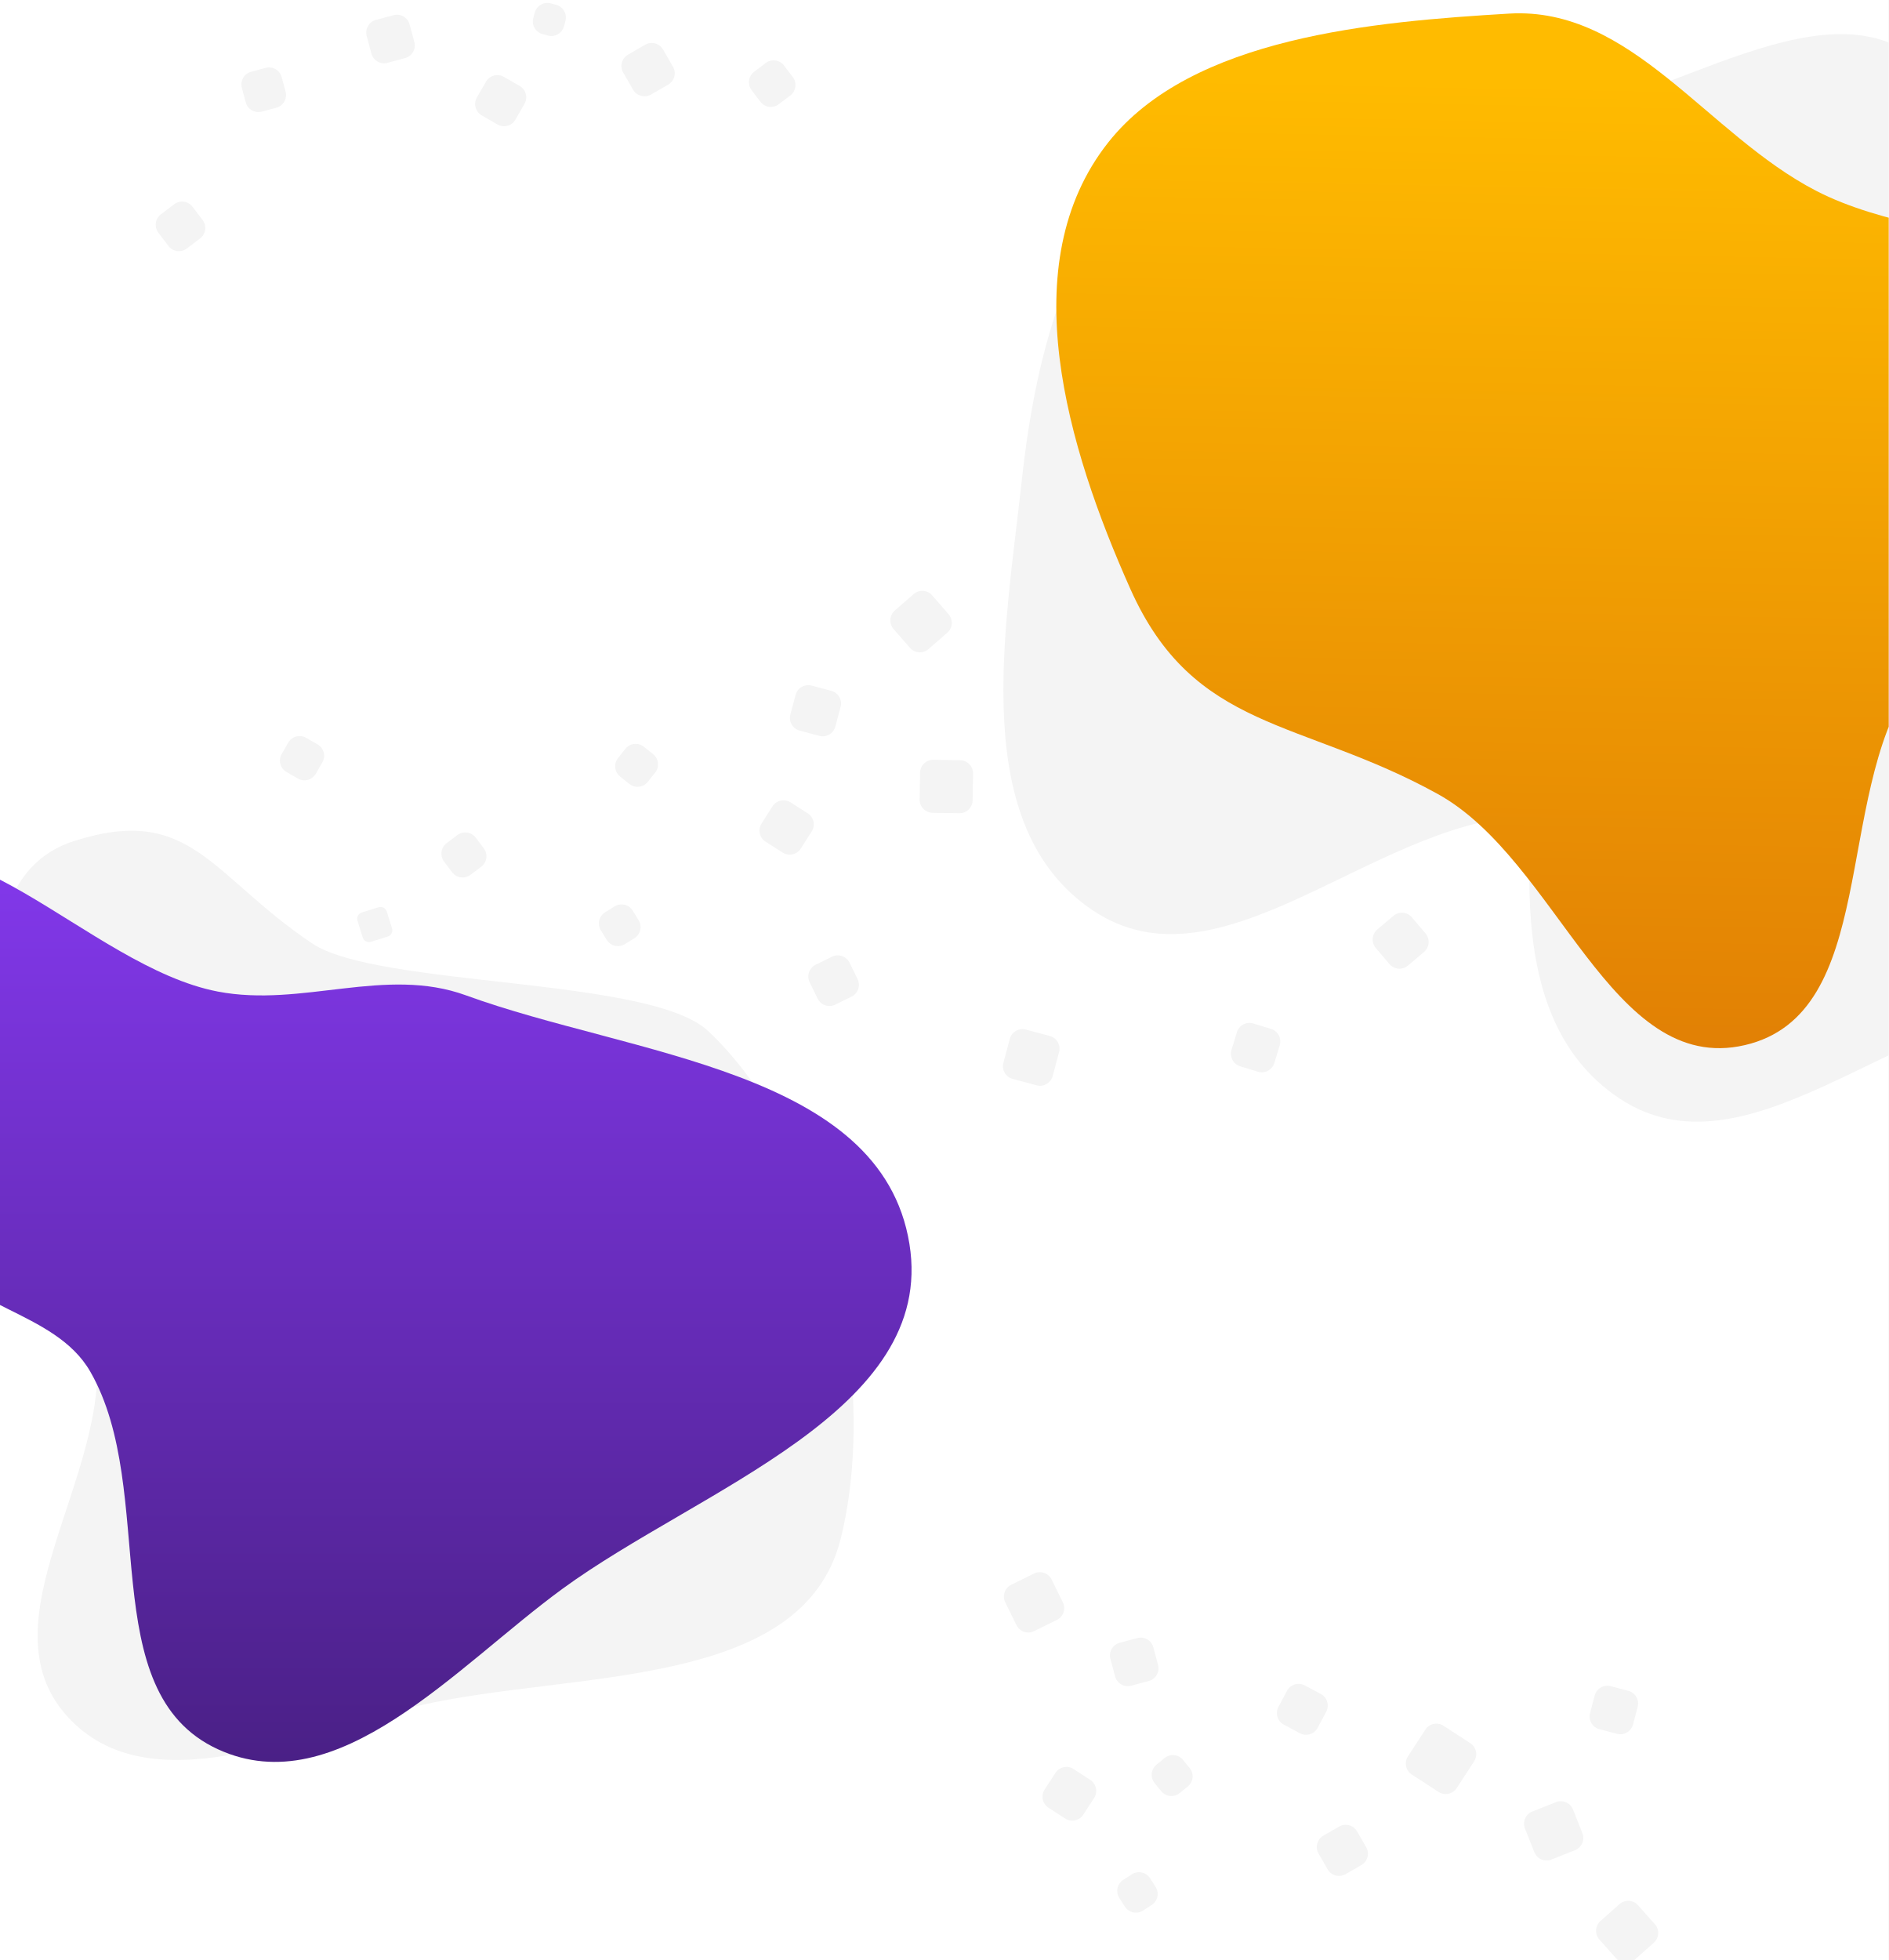
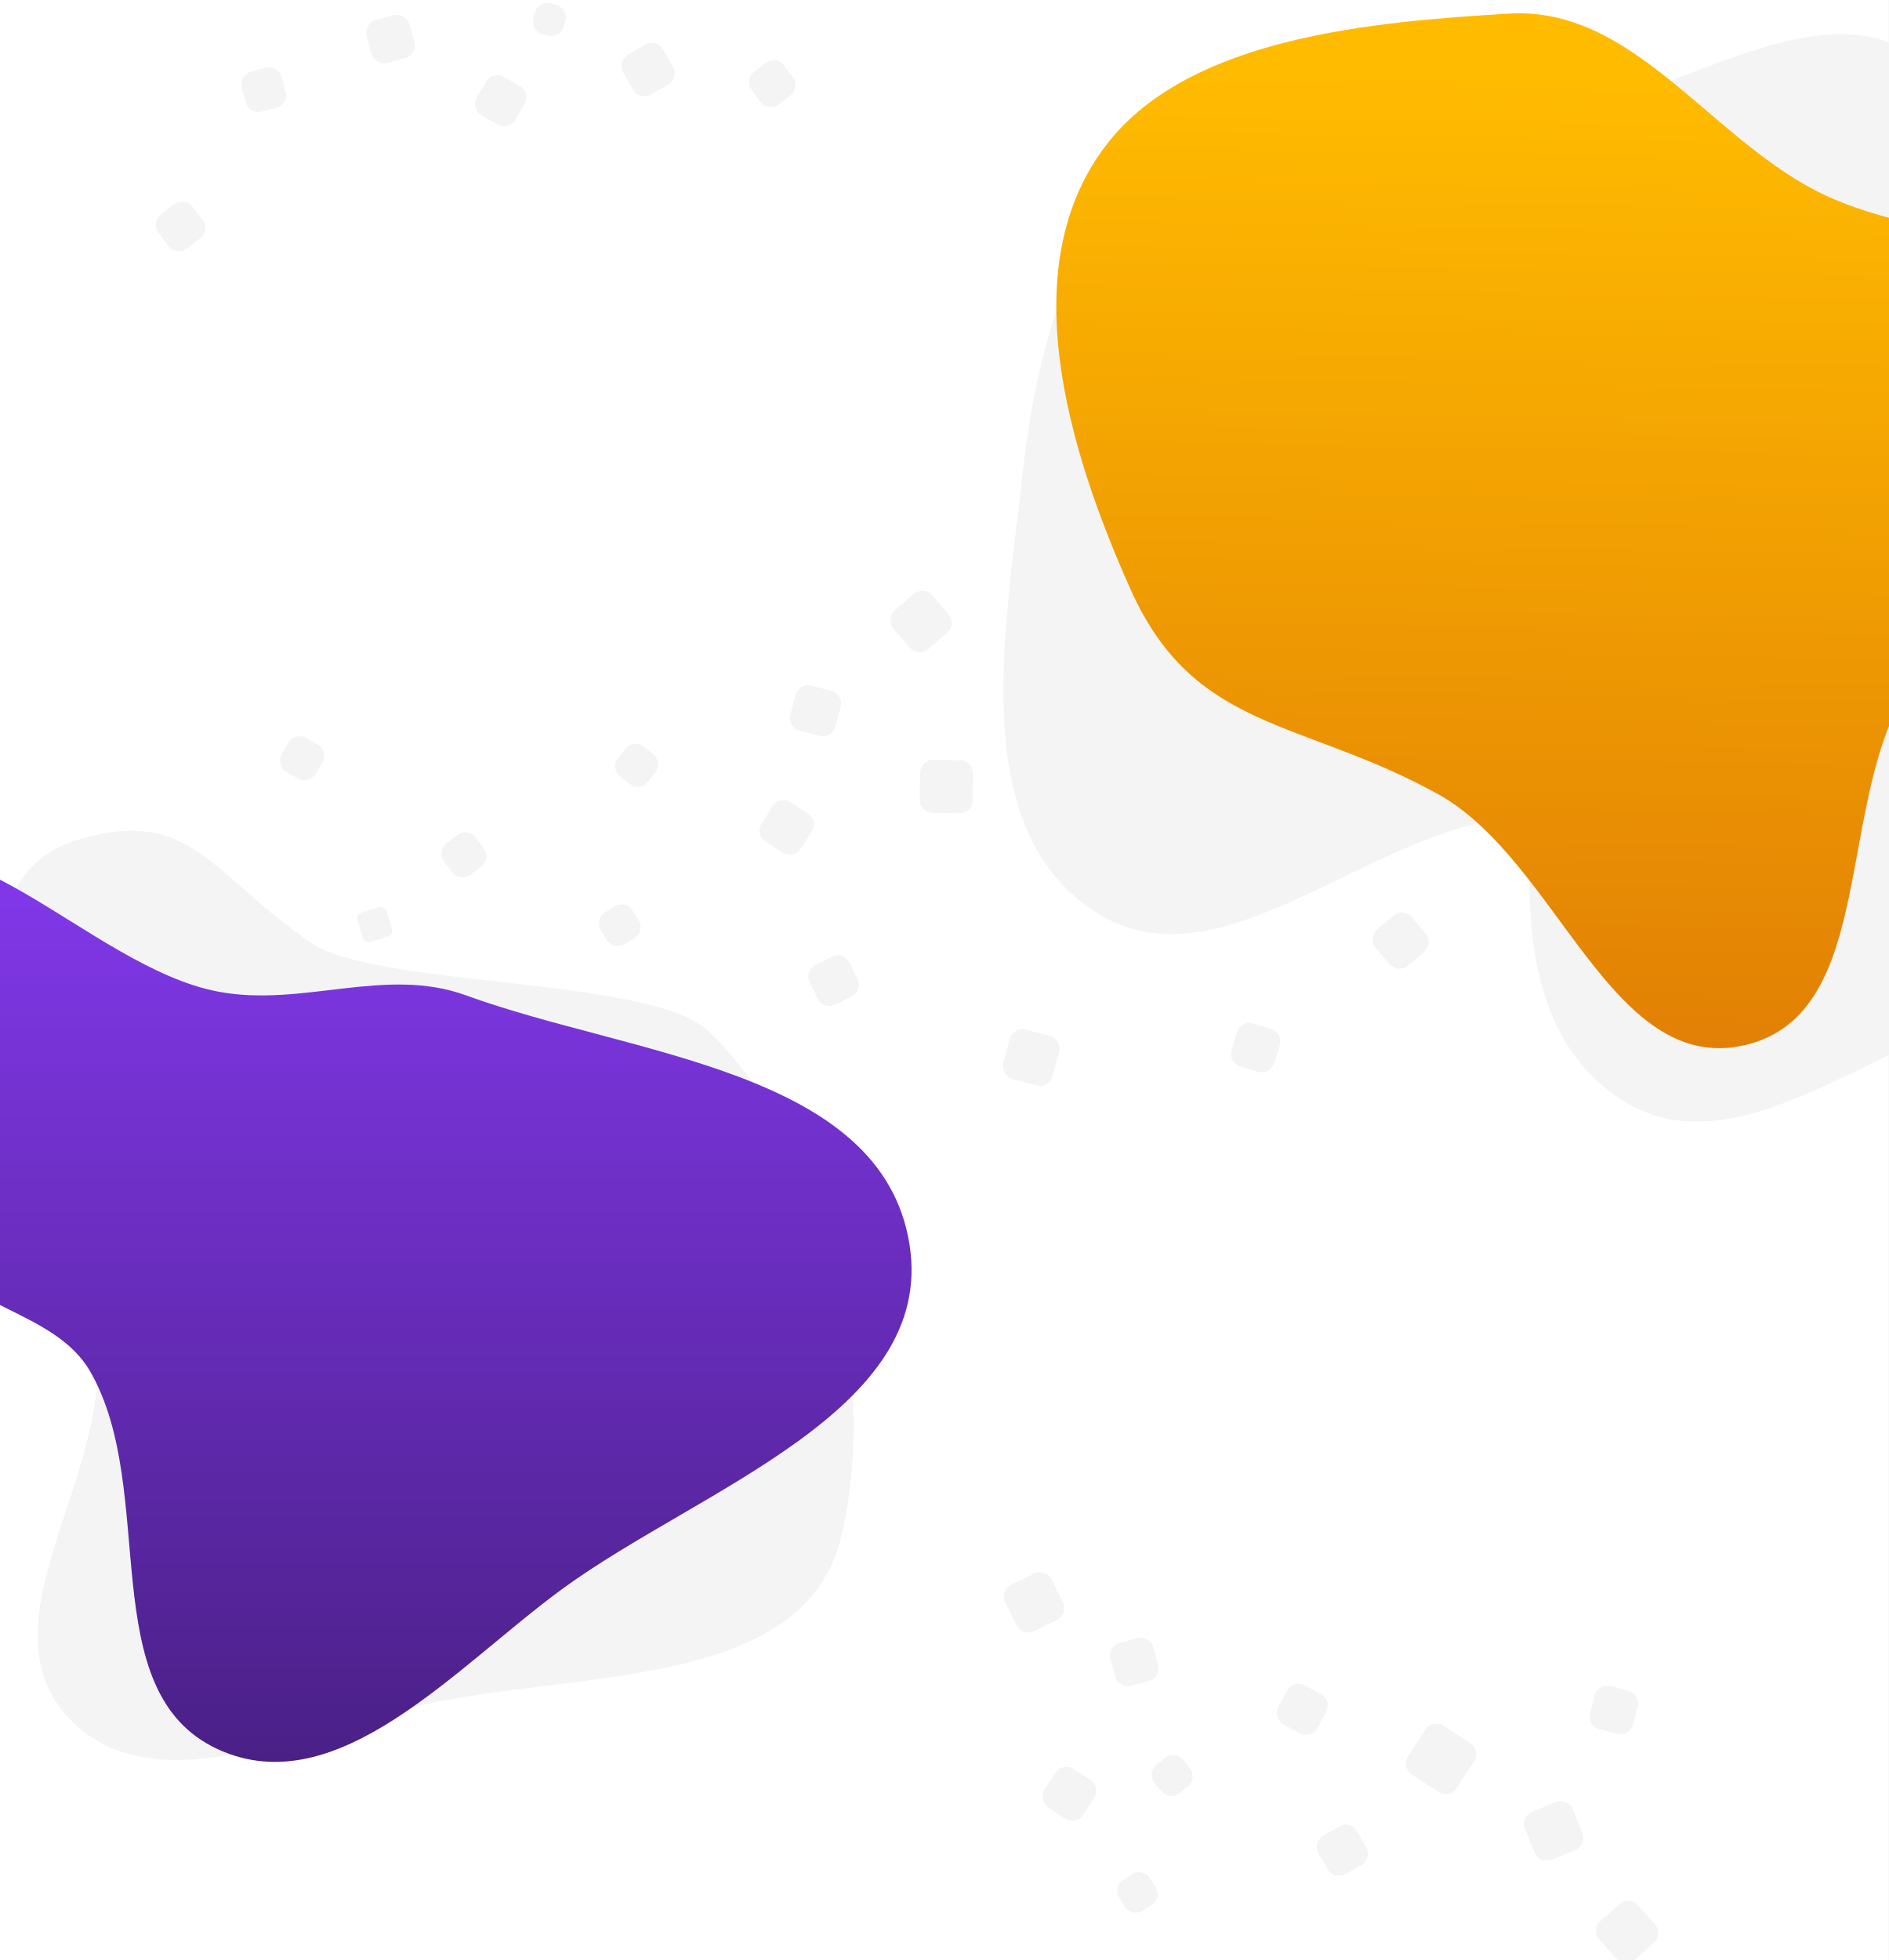
<svg xmlns="http://www.w3.org/2000/svg" width="1440" height="1494" viewBox="0 0 1440 1494" fill="none">
-   <g clip-path="url(#clip0_1225_1738)">
+   <g clipPath="url(#clip0_1225_1738)">
    <rect width="1440" height="1494" fill="white" />
-     <path fill-rule="evenodd" clip-rule="evenodd" d="M1161.12 93.238C1269.51 84.151 1398.52 -24.625 1472.64 54.929C1547.44 135.203 1418.98 256.661 1415.55 366.303C1412.36 468.471 1525.86 586.307 1453.76 658.804C1381.71 731.253 1263.16 616.365 1161.12 622.152C1045.01 628.737 929.906 758.693 833.28 693.994C737.612 629.936 766.524 480.72 779.022 366.303C789.885 266.843 816.393 161.311 897.819 103.12C972.093 50.041 1070.14 100.866 1161.12 93.238Z" fill="#F4F4F4" />
-     <path fill-rule="evenodd" clip-rule="evenodd" d="M1562.12 236.238C1670.51 227.151 1799.52 118.375 1873.64 197.929C1948.44 278.203 1819.98 399.661 1816.55 509.303C1813.36 611.471 1926.86 729.307 1854.76 801.804C1782.71 874.253 1664.16 759.365 1562.12 765.152C1446.01 771.737 1330.91 901.693 1234.28 836.994C1138.61 772.936 1167.52 623.72 1180.02 509.303C1190.89 409.843 1217.39 304.311 1298.82 246.12C1373.09 193.041 1471.14 243.866 1562.12 236.238Z" fill="#F4F4F4" />
-     <path fill-rule="evenodd" clip-rule="evenodd" d="M1384.69 145.457C1483.81 196.702 1655.28 172.568 1676.26 282.153C1697.43 392.729 1519.53 428.188 1456.7 521.602C1398.16 608.649 1432.46 772.988 1330.25 796.652C1228.11 820.301 1187.81 655.763 1096 605.114C991.518 547.476 910.428 557.822 861.788 448.869C813.63 340.995 771.692 201.115 845 108.5C908.725 27.991 1048.01 16.505 1150.52 10.367C1244.02 4.768 1301.47 102.438 1384.69 145.457Z" fill="url(#paint0_linear_1225_1738)" />
-     <path fill-rule="evenodd" clip-rule="evenodd" d="M237.636 718.905C288.015 752.893 495.572 744.261 539.865 785.875C630.569 871.092 671.055 1051.84 641.02 1172.69C612.115 1288.98 436.355 1273.2 319.612 1300.03C228.924 1320.87 113.638 1377.24 51.232 1308.23C-14.15 1235.93 84.683 1124.51 73.317 1027.66C67.415 977.379 5.504 950.066 3.261 899.485C-0.787 808.213 -30.795 669.082 56.177 641.172C145.375 612.547 159.997 666.525 237.636 718.905Z" fill="#F4F4F4" />
-     <path fill-rule="evenodd" clip-rule="evenodd" d="M166.127 755.827C230.518 768.139 293.687 736.242 355.283 758.708C481.418 804.714 671.813 815.442 693.361 948.128C714.098 1075.82 533.118 1134.87 428.756 1211.12C347.686 1270.36 257.319 1375.31 166.127 1333.36C70.584 1289.4 121.258 1136.82 68.848 1045.54C41.638 998.154 -31.352 997.369 -55.061 948.128C-97.844 859.276 -186.697 733.966 -112.314 669.298C-36.028 602.975 66.895 736.853 166.127 755.827Z" fill="url(#paint1_linear_1225_1738)" />
+     <path fillRule="evenodd" clipRule="evenodd" d="M1161.12 93.238C1269.51 84.151 1398.52 -24.625 1472.64 54.929C1547.44 135.203 1418.98 256.661 1415.55 366.303C1412.36 468.471 1525.86 586.307 1453.76 658.804C1381.71 731.253 1263.16 616.365 1161.12 622.152C1045.01 628.737 929.906 758.693 833.28 693.994C737.612 629.936 766.524 480.72 779.022 366.303C789.885 266.843 816.393 161.311 897.819 103.12C972.093 50.041 1070.14 100.866 1161.12 93.238Z" fill="#F4F4F4" />
+     <path fillRule="evenodd" clipRule="evenodd" d="M1562.12 236.238C1670.51 227.151 1799.52 118.375 1873.64 197.929C1948.44 278.203 1819.98 399.661 1816.55 509.303C1813.36 611.471 1926.86 729.307 1854.76 801.804C1782.71 874.253 1664.16 759.365 1562.12 765.152C1446.01 771.737 1330.91 901.693 1234.28 836.994C1138.61 772.936 1167.52 623.72 1180.02 509.303C1190.89 409.843 1217.39 304.311 1298.82 246.12C1373.09 193.041 1471.14 243.866 1562.12 236.238Z" fill="#F4F4F4" />
+     <path fillRule="evenodd" clipRule="evenodd" d="M1384.69 145.457C1483.81 196.702 1655.28 172.568 1676.26 282.153C1697.43 392.729 1519.53 428.188 1456.7 521.602C1398.16 608.649 1432.46 772.988 1330.25 796.652C1228.11 820.301 1187.81 655.763 1096 605.114C991.518 547.476 910.428 557.822 861.788 448.869C813.63 340.995 771.692 201.115 845 108.5C908.725 27.991 1048.01 16.505 1150.52 10.367C1244.02 4.768 1301.47 102.438 1384.69 145.457Z" fill="url(#paint0_linear_1225_1738)" />
+     <path fillRule="evenodd" clipRule="evenodd" d="M237.636 718.905C288.015 752.893 495.572 744.261 539.865 785.875C630.569 871.092 671.055 1051.84 641.02 1172.69C612.115 1288.98 436.355 1273.2 319.612 1300.03C228.924 1320.87 113.638 1377.24 51.232 1308.23C-14.15 1235.93 84.683 1124.51 73.317 1027.66C67.415 977.379 5.504 950.066 3.261 899.485C-0.787 808.213 -30.795 669.082 56.177 641.172C145.375 612.547 159.997 666.525 237.636 718.905Z" fill="#F4F4F4" />
+     <path fillRule="evenodd" clipRule="evenodd" d="M166.127 755.827C230.518 768.139 293.687 736.242 355.283 758.708C481.418 804.714 671.813 815.442 693.361 948.128C714.098 1075.82 533.118 1134.87 428.756 1211.12C347.686 1270.36 257.319 1375.31 166.127 1333.36C70.584 1289.4 121.258 1136.82 68.848 1045.54C41.638 998.154 -31.352 997.369 -55.061 948.128C-97.844 859.276 -186.697 733.966 -112.314 669.298C-36.028 602.975 66.895 736.853 166.127 755.827Z" fill="url(#paint1_linear_1225_1738)" />
    <rect x="483.027" y="562.966" width="29.044" height="29.044" rx="10" transform="rotate(38.5036 483.027 562.966)" fill="#F4F4F4" />
    <rect x="609.189" y="520" width="35.503" height="35.503" rx="10" transform="rotate(15 609.189 520)" fill="#F4F4F4" />
    <rect x="594.314" y="606.23" width="35.503" height="35.503" rx="10" transform="rotate(32.5162 594.314 606.23)" fill="#F4F4F4" />
    <rect x="674.699" y="471.908" width="39.041" height="39.041" rx="10" transform="rotate(-41.0548 674.699 471.908)" fill="#F4F4F4" />
    <rect x="452.837" y="700.635" width="28.573" height="28.573" rx="10" transform="rotate(-31.7043 452.837 700.635)" fill="#F4F4F4" />
    <rect x="278.053" y="719.391" width="23.41" height="23.41" rx="5" transform="rotate(-107.404 278.053 719.391)" fill="#F4F4F4" />
    <rect x="147.763" y="678.763" width="18.385" height="18.385" rx="5" transform="rotate(-45 147.763 678.763)" fill="#F4F4F4" />
    <rect x="612.897" y="739.764" width="33.885" height="33.885" rx="10" transform="rotate(-26.1259 612.897 739.764)" fill="#F4F4F4" />
    <rect x="235.769" y="598.444" width="30.043" height="30.043" rx="10" transform="rotate(-150 235.769 598.444)" fill="#F4F4F4" />
    <rect x="350.748" y="672.856" width="30.241" height="30.241" rx="10" transform="rotate(-127.049 350.748 672.856)" fill="#F4F4F4" />
    <rect x="945.964" y="777.224" width="34.137" height="34.137" rx="10" transform="rotate(16.9705 945.964 777.224)" fill="#F4F4F4" />
    <rect x="1042.47" y="714.969" width="36.087" height="36.087" rx="10" transform="rotate(-40.3091 1042.47 714.969)" fill="#F4F4F4" />
    <rect x="772.482" y="782.199" width="38.918" height="38.918" rx="10" transform="rotate(15 772.482 782.199)" fill="#F4F4F4" />
    <rect x="701" y="619.402" width="40.407" height="40.407" rx="10" transform="rotate(-89.0967 701 619.402)" fill="#F4F4F4" />
    <rect x="844" y="1254.81" width="33.885" height="33.885" rx="10" transform="rotate(-15.0694 844 1254.81)" fill="#F4F4F4" />
    <rect x="970" y="1309.89" width="33.885" height="33.885" rx="10" transform="rotate(-61.9115 970 1309.89)" fill="#F4F4F4" />
    <rect x="874" y="1351.4" width="27.964" height="27.964" rx="10" transform="rotate(-39.1669 874 1351.4)" fill="#F4F4F4" />
    <rect x="810.14" y="1343" width="35.136" height="35.136" rx="10" transform="rotate(33.0068 810.14 1343)" fill="#F4F4F4" />
    <rect x="871.447" y="1423.26" width="27.841" height="27.841" rx="10" transform="rotate(57.3709 871.447 1423.26)" fill="#F4F4F4" />
    <rect x="1092.16" y="1310" width="44.348" height="44.348" rx="10" transform="rotate(33.0068 1092.16 1310)" fill="#F4F4F4" />
    <rect x="1000.3" y="1404.22" width="33.885" height="33.885" rx="10" transform="rotate(-29.9727 1000.3 1404.22)" fill="#F4F4F4" />
    <rect x="762" y="1212.41" width="39.404" height="39.404" rx="10" transform="rotate(-26.2278 762 1212.41)" fill="#F4F4F4" />
    <rect x="1159" y="1384.5" width="39.388" height="39.388" rx="10" transform="rotate(-21.6025 1159 1384.5)" fill="#F4F4F4" />
    <rect x="1242.19" y="1444.76" width="39.388" height="39.388" rx="10" transform="rotate(48.3439 1242.19 1444.76)" fill="#F4F4F4" />
    <rect x="1218.37" y="1282.74" width="33.885" height="33.885" rx="10" transform="rotate(14.7555 1218.37 1282.74)" fill="#F4F4F4" />
    <rect x="181.802" y="57.288" width="31.459" height="31.459" rx="10" transform="rotate(-15 181.802 57.2877)" fill="#F4F4F4" />
    <rect x="276.986" y="17.756" width="33.885" height="33.885" rx="10" transform="rotate(-15 276.986 17.756)" fill="#F4F4F4" />
    <rect x="375.535" y="53.592" width="33.885" height="33.885" rx="10" transform="rotate(30 375.535 53.5922)" fill="#F4F4F4" />
    <rect x="114.712" y="169.406" width="32.705" height="32.705" rx="10" transform="rotate(-37.1567 114.712 169.406)" fill="#F4F4F4" />
    <rect x="567" y="60.756" width="31.053" height="31.053" rx="10" transform="rotate(-37.1567 567 60.7561)" fill="#F4F4F4" />
    <rect x="470.139" y="46.663" width="35.101" height="35.101" rx="10" transform="rotate(-30 470.139 46.6628)" fill="#F4F4F4" />
    <rect x="404" y="23.418" width="24.244" height="24.244" rx="10" transform="rotate(-75 404 23.4177)" fill="#F4F4F4" />
  </g>
  <defs>
    <linearGradient id="paint0_linear_1225_1738" x1="1332" y1="65" x2="1317" y2="862.5" gradientUnits="userSpaceOnUse">
      <stop stop-color="#FFBB00" />
      <stop offset="1" stop-color="#DF7B05" />
    </linearGradient>
    <linearGradient id="paint1_linear_1225_1738" x1="277" y1="651" x2="277" y2="1343" gradientUnits="userSpaceOnUse">
      <stop stop-color="#8338EC" />
      <stop offset="1" stop-color="#4A2086" />
    </linearGradient>
    <clipPath id="clip0_1225_1738">
      <rect width="1440" height="1494" fill="white" />
    </clipPath>
  </defs>
</svg>
